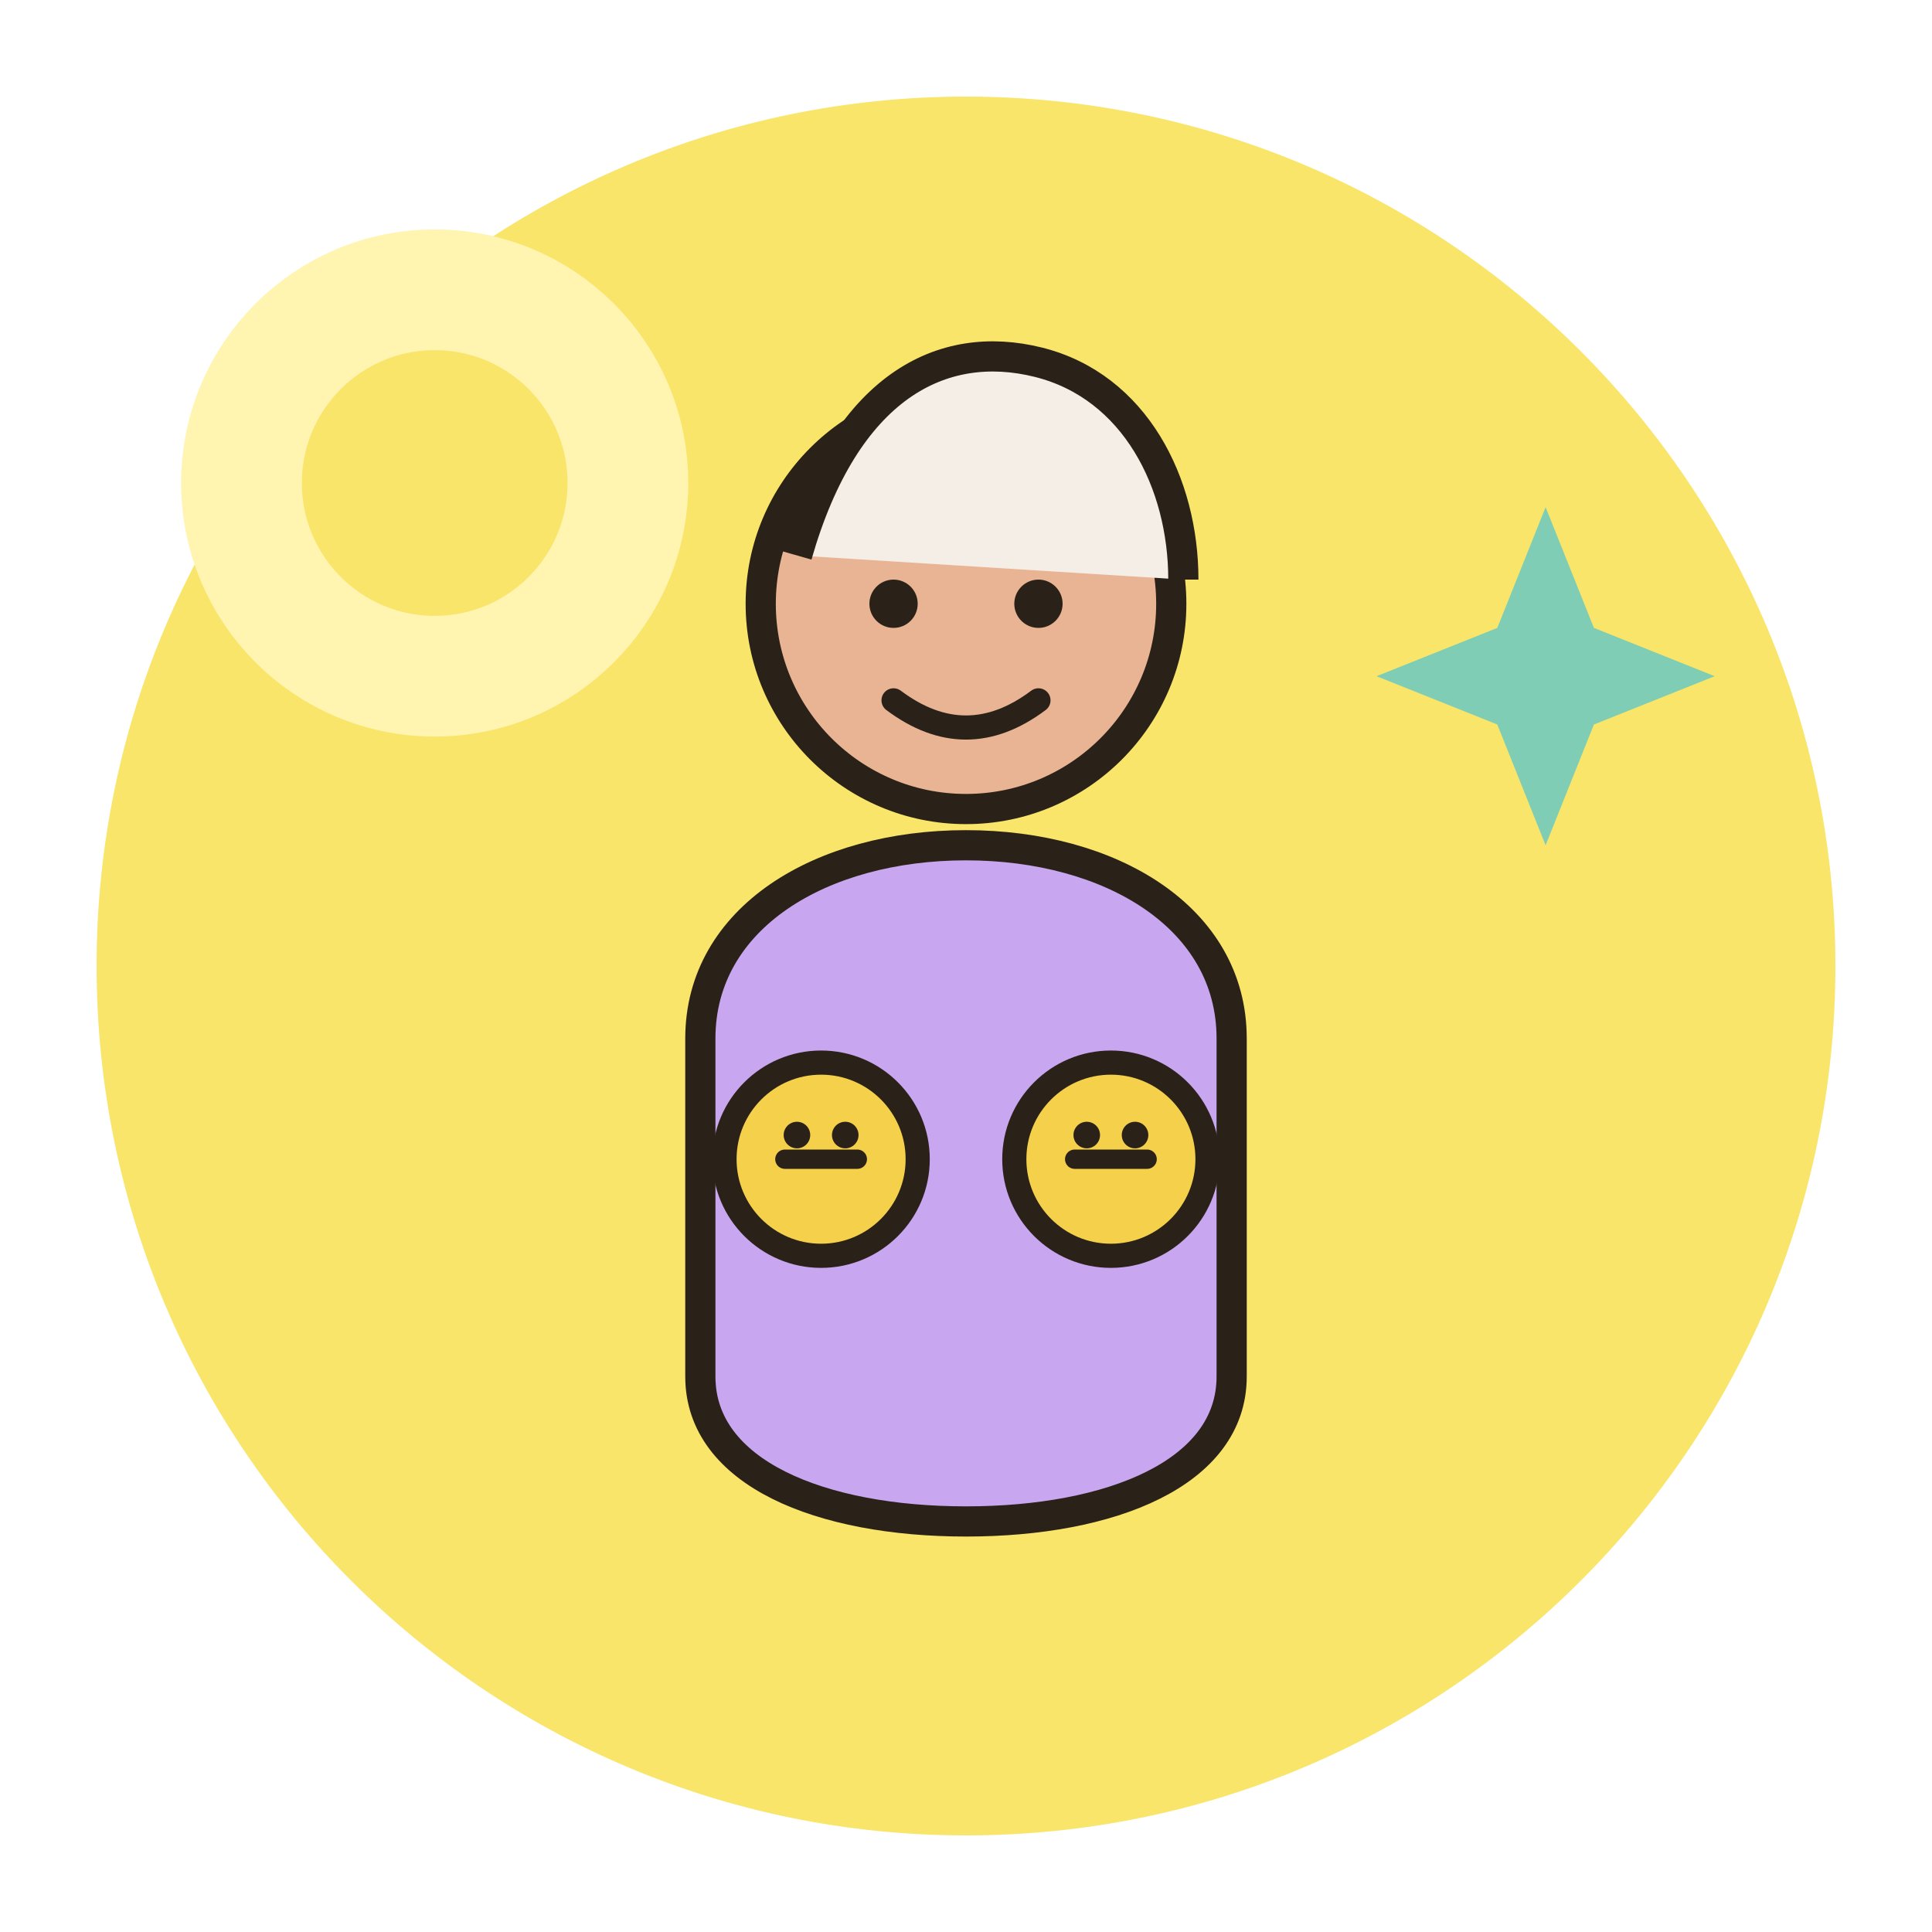
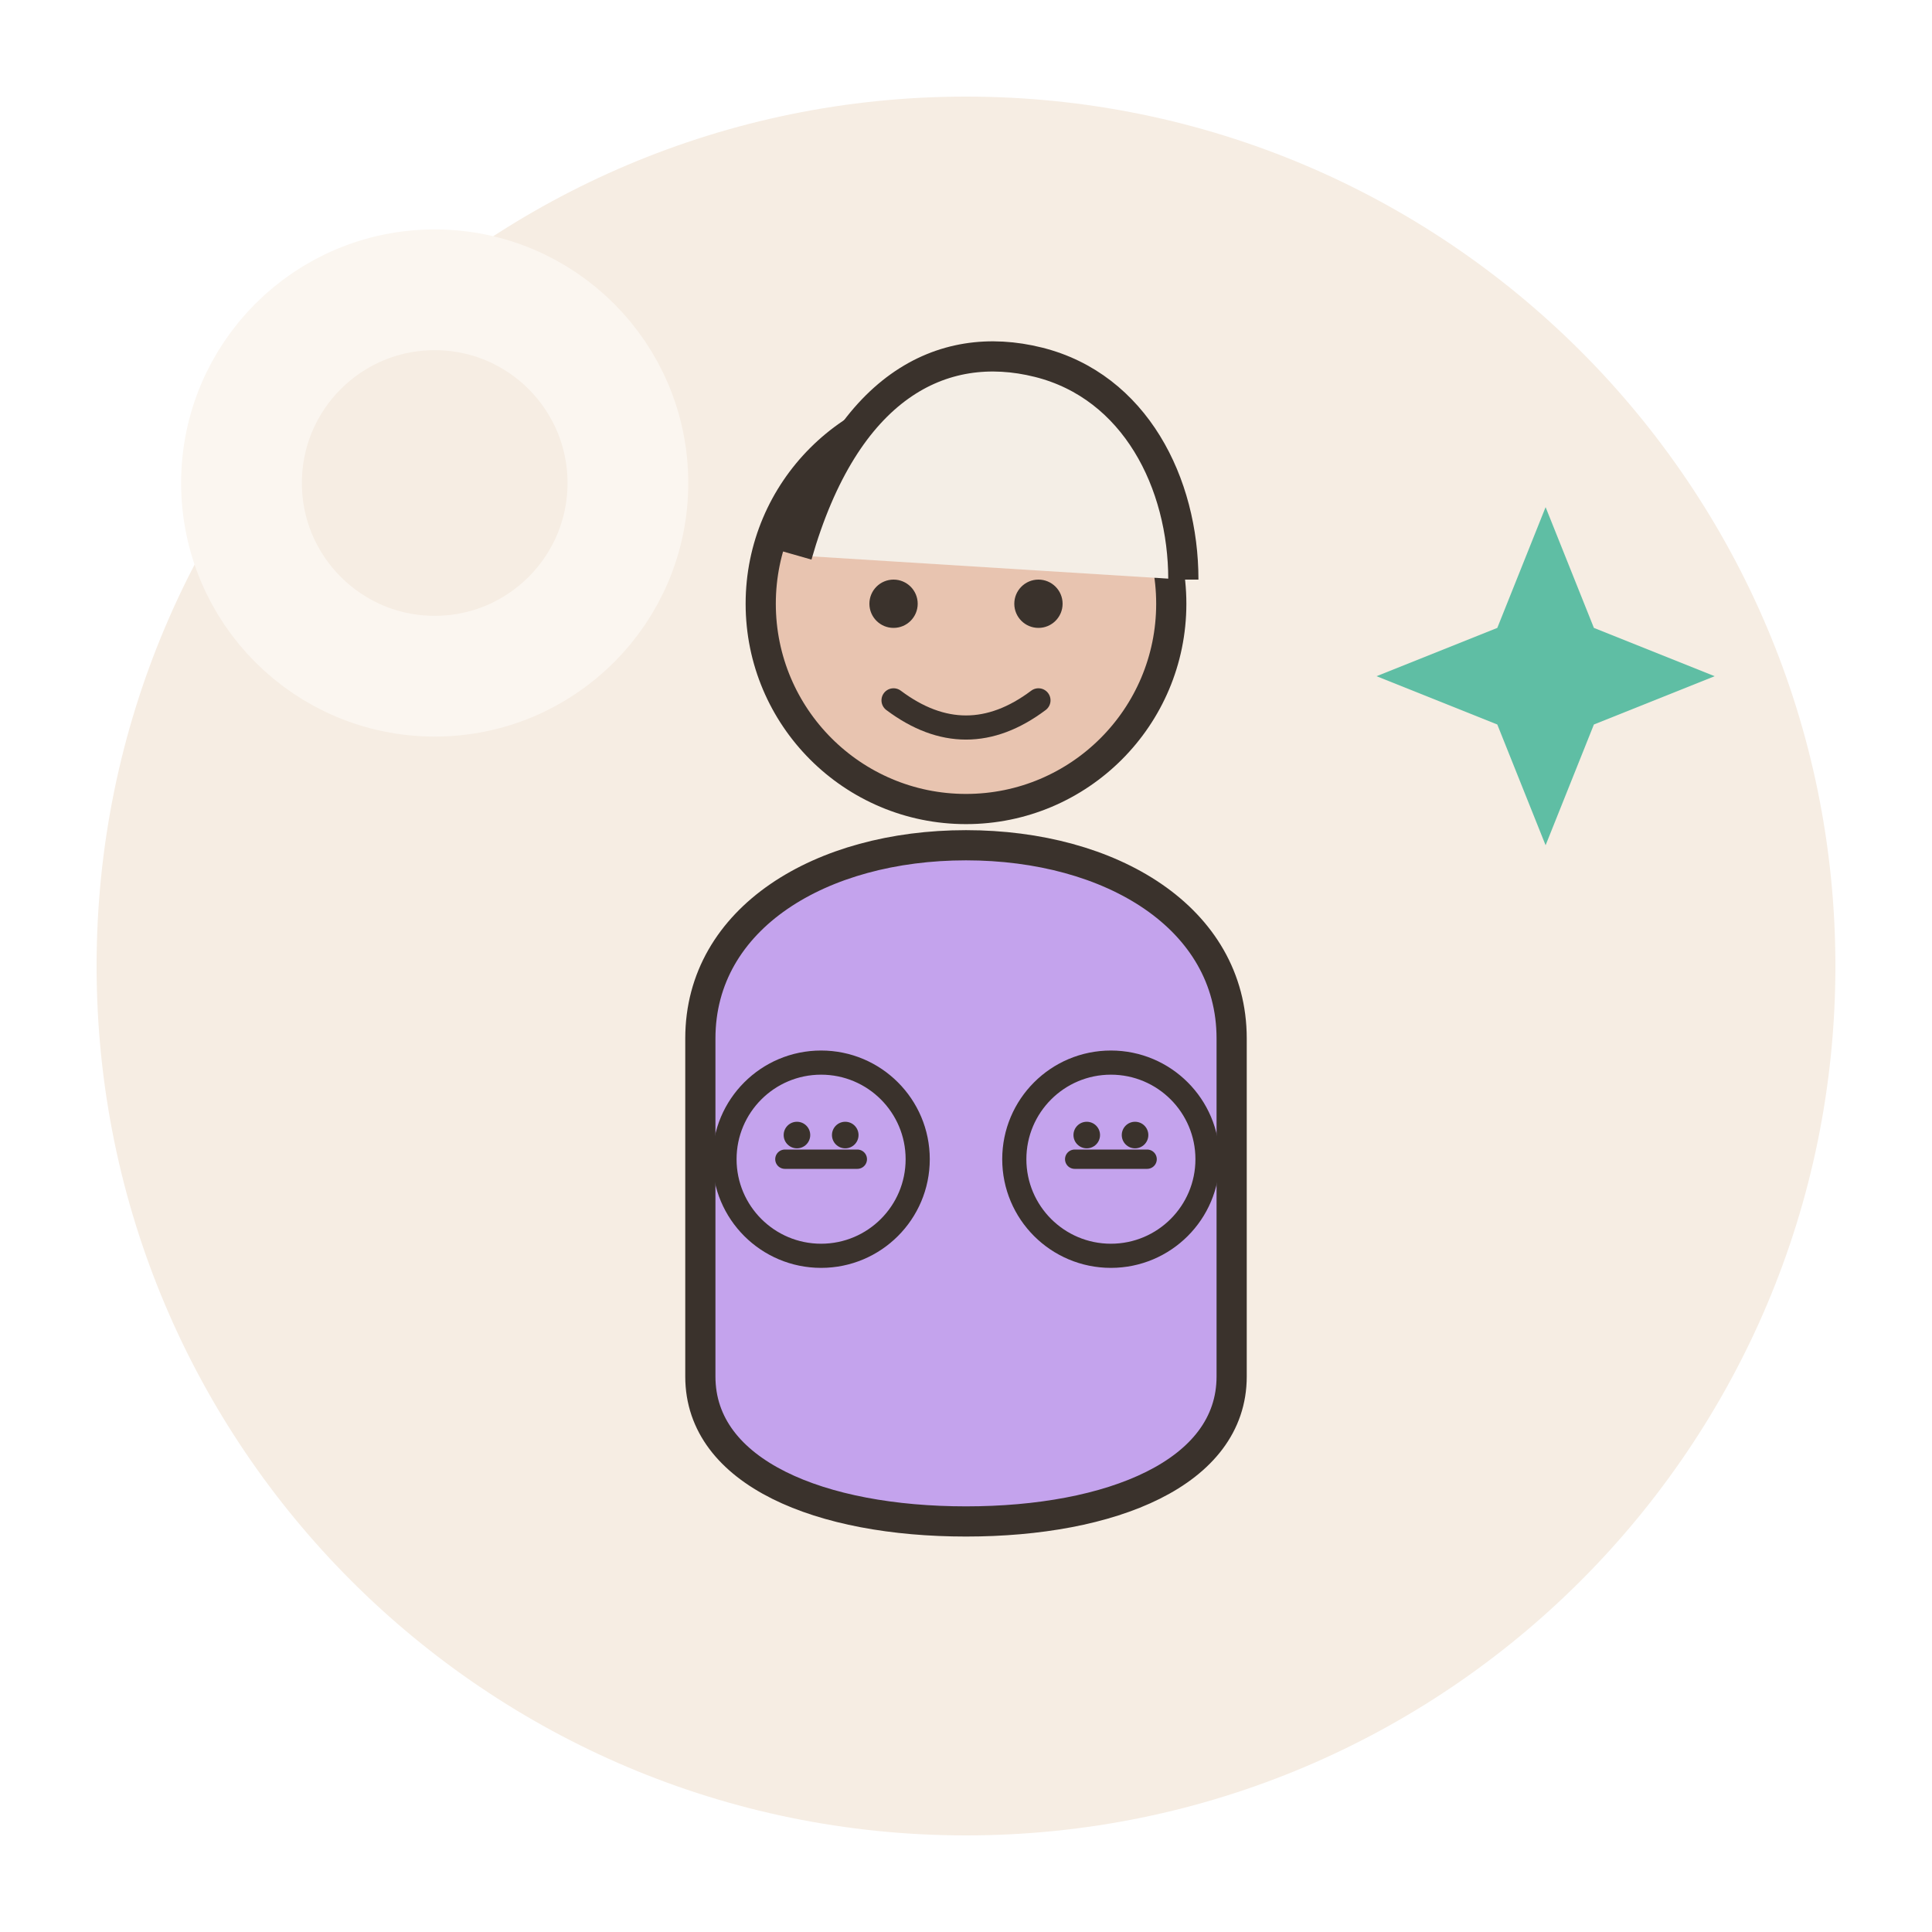
<svg xmlns="http://www.w3.org/2000/svg" viewBox="0 0 160 160" fill="none">
-   <circle cx="80" cy="80" r="72" fill="#F8E56A" />
-   <circle cx="36" cy="40" r="16" stroke="#FFF4B0" stroke-width="10" />
-   <path d="M128 42l4 10 10 4-10 4-4 10-4-10-10-4 10-4 4-10Z" fill="#7ECDB4" />
-   <circle cx="80" cy="50" r="17" fill="#E8B494" stroke="#2A2218" stroke-width="2.5" />
-   <path d="M66 46c4-14 12-18 20-16 8 2 12 10 12 18" fill="#F4EEE6" stroke="#2A2218" stroke-width="2.5" />
-   <circle cx="74" cy="50" r="2" fill="#2A2218" />
-   <circle cx="86" cy="50" r="2" fill="#2A2218" />
-   <path d="M74 58c4 3 8 3 12 0" stroke="#2A2218" stroke-width="2" stroke-linecap="round" />
-   <path d="M58 86c0-10 10-16 22-16s22 6 22 16v28c0 8-10 12-22 12s-22-4-22-12V86Z" fill="#C9A6F0" stroke="#2A2218" stroke-width="2.5" />
-   <circle cx="68" cy="96" r="8" fill="#F5D04A" stroke="#2A2218" stroke-width="2" />
-   <circle cx="92" cy="96" r="8" fill="#F5D04A" stroke="#2A2218" stroke-width="2" />
-   <path d="M65 96h6M89 96h6" stroke="#2A2218" stroke-width="1.6" stroke-linecap="round" />
-   <circle cx="66" cy="94" r="1.1" fill="#2A2218" />
-   <circle cx="70" cy="94" r="1.1" fill="#2A2218" />
-   <circle cx="90" cy="94" r="1.1" fill="#2A2218" />
-   <circle cx="94" cy="94" r="1.1" fill="#2A2218" />
+   <circle cx="80" cy="80" r="72" fill="#F6EDE3" />
+   <circle cx="36" cy="40" r="16" stroke="#FBF6F0" stroke-width="10" />
+   <path d="M128 42l4 10 10 4-10 4-4 10-4-10-10-4 10-4 4-10Z" fill="#5FBEA4" />
+   <circle cx="80" cy="50" r="17" fill="#E8C4B0" stroke="#3A322C" stroke-width="2.5" />
+   <path d="M66 46c4-14 12-18 20-16 8 2 12 10 12 18" fill="#F4EEE6" stroke="#3A322C" stroke-width="2.5" />
+   <circle cx="74" cy="50" r="2" fill="#3A322C" />
+   <circle cx="86" cy="50" r="2" fill="#3A322C" />
+   <path d="M74 58c4 3 8 3 12 0" stroke="#3A322C" stroke-width="2" stroke-linecap="round" />
+   <path d="M58 86c0-10 10-16 22-16s22 6 22 16v28c0 8-10 12-22 12s-22-4-22-12V86Z" fill="#C4A3ED" stroke="#3A322C" stroke-width="2.5" />
+   <circle cx="68" cy="96" r="8" fill="#C4A3ED" stroke="#3A322C" stroke-width="2" />
+   <circle cx="92" cy="96" r="8" fill="#C4A3ED" stroke="#3A322C" stroke-width="2" />
+   <path d="M65 96h6M89 96h6" stroke="#3A322C" stroke-width="1.6" stroke-linecap="round" />
+   <circle cx="66" cy="94" r="1.1" fill="#3A322C" />
+   <circle cx="70" cy="94" r="1.1" fill="#3A322C" />
+   <circle cx="90" cy="94" r="1.1" fill="#3A322C" />
+   <circle cx="94" cy="94" r="1.1" fill="#3A322C" />
</svg>
